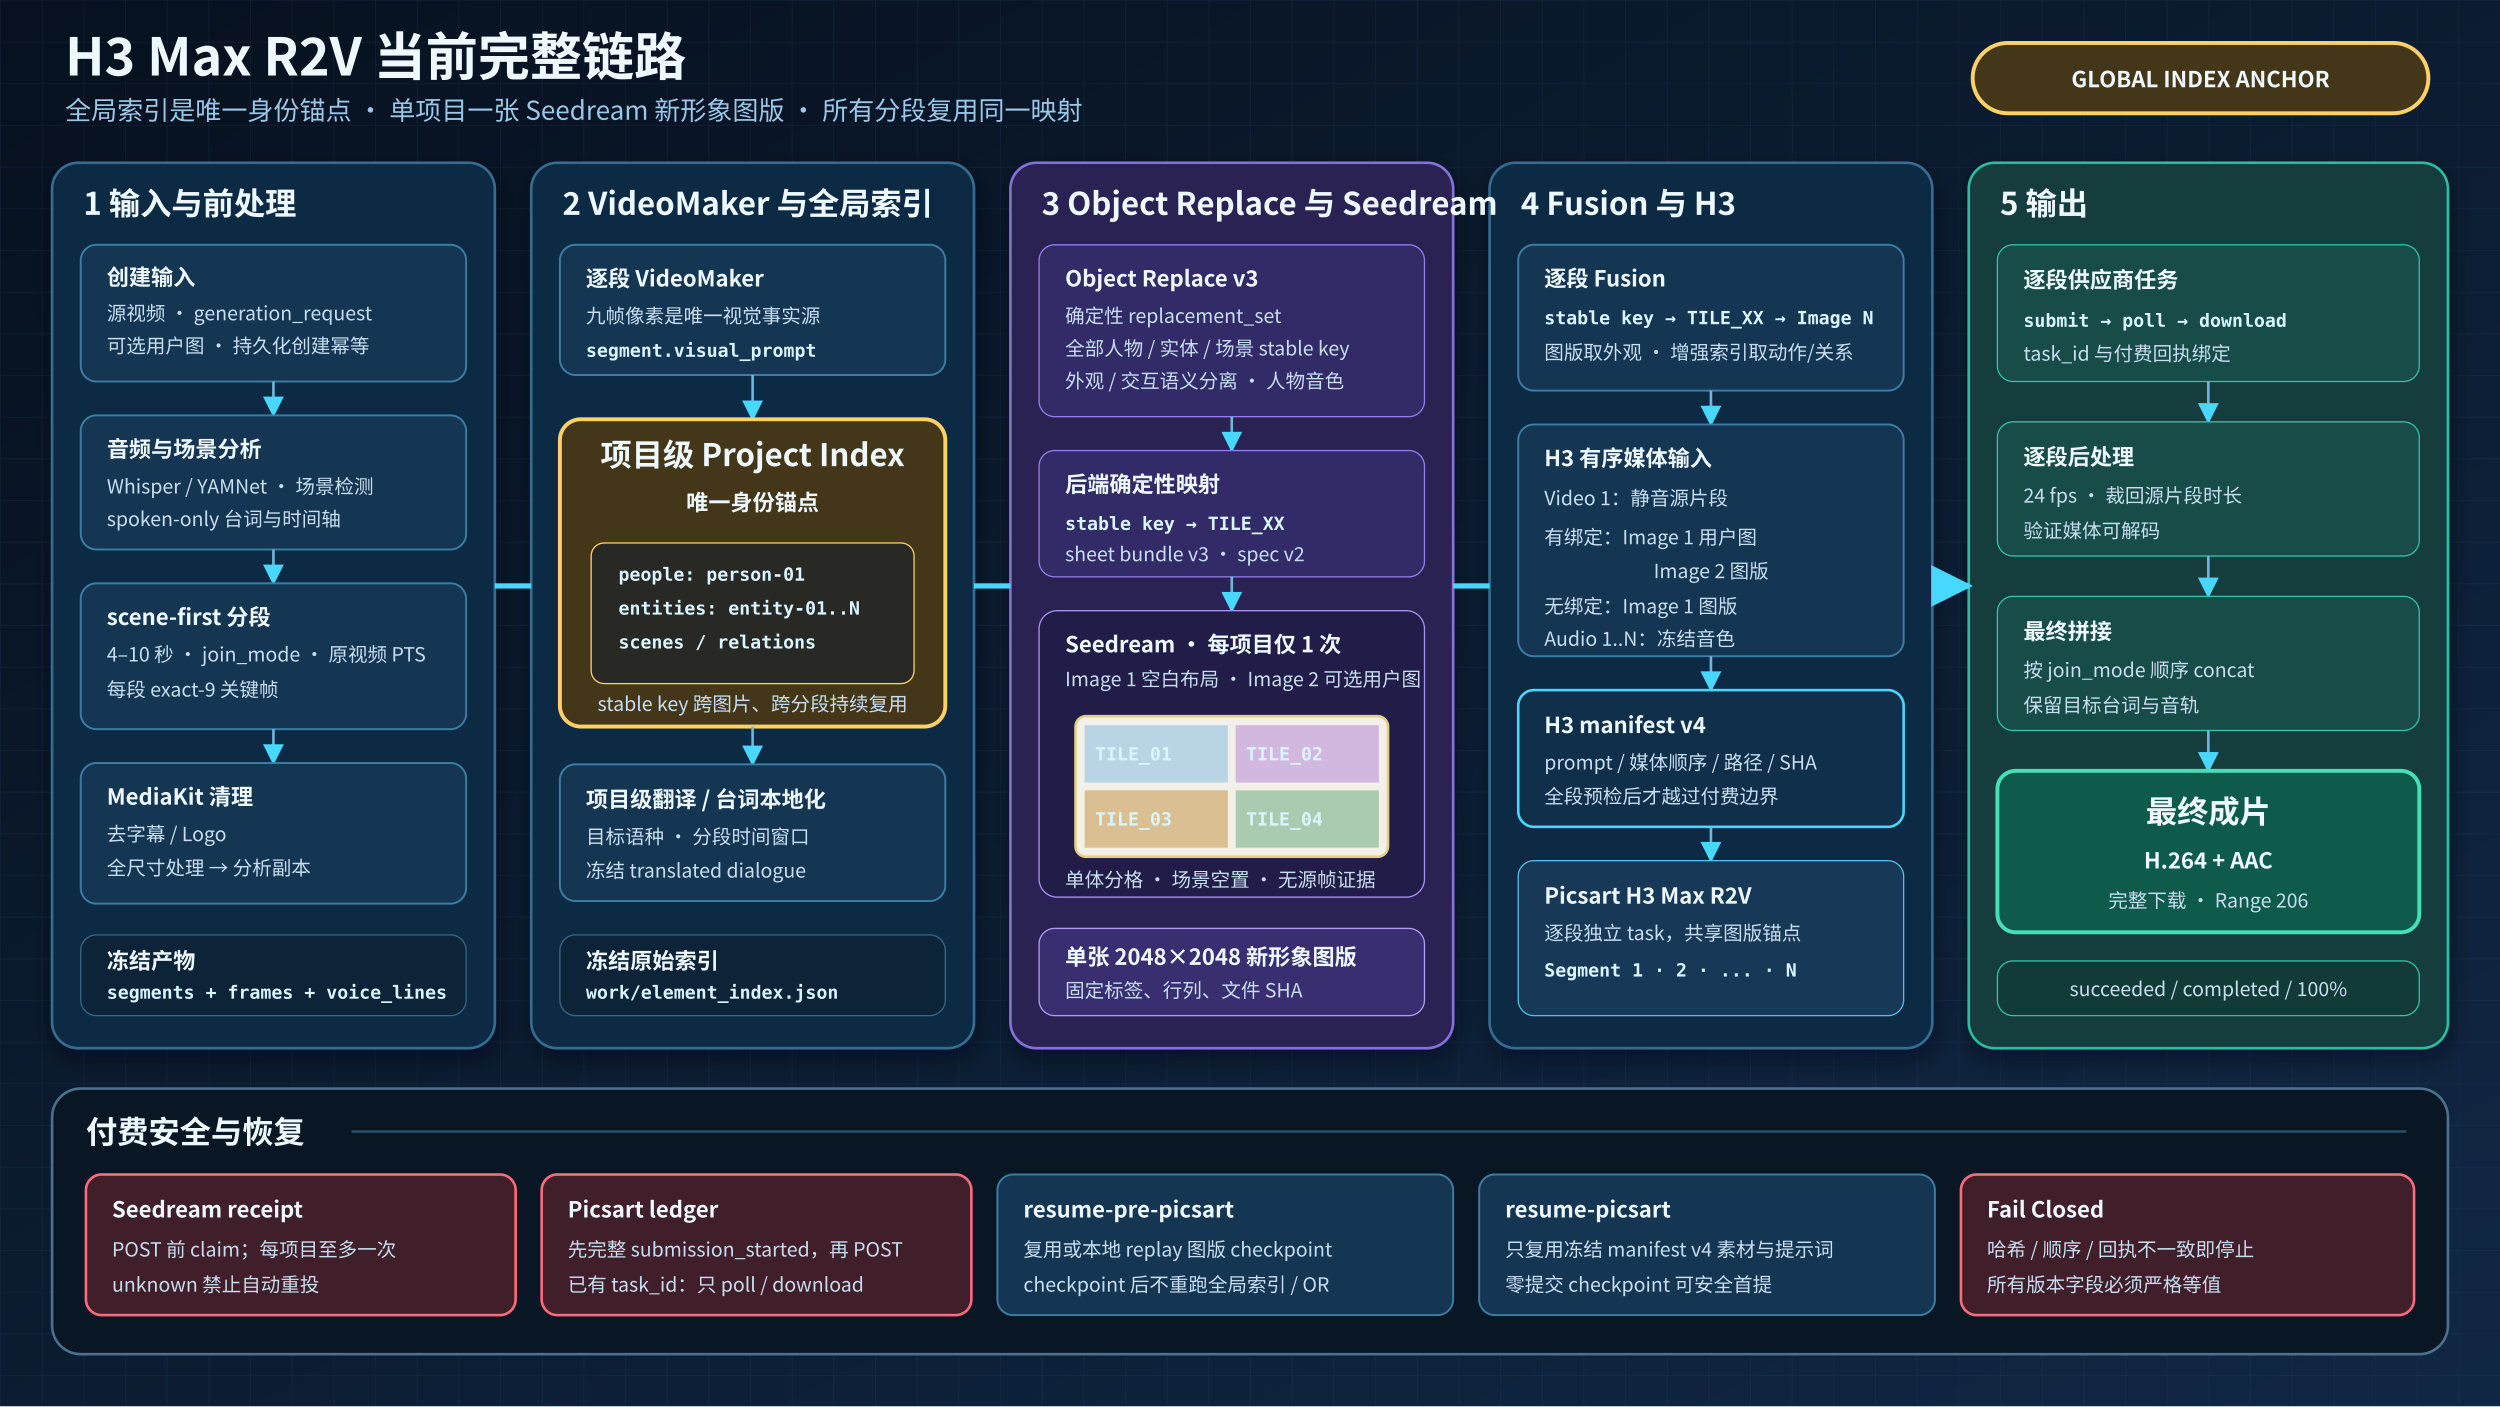
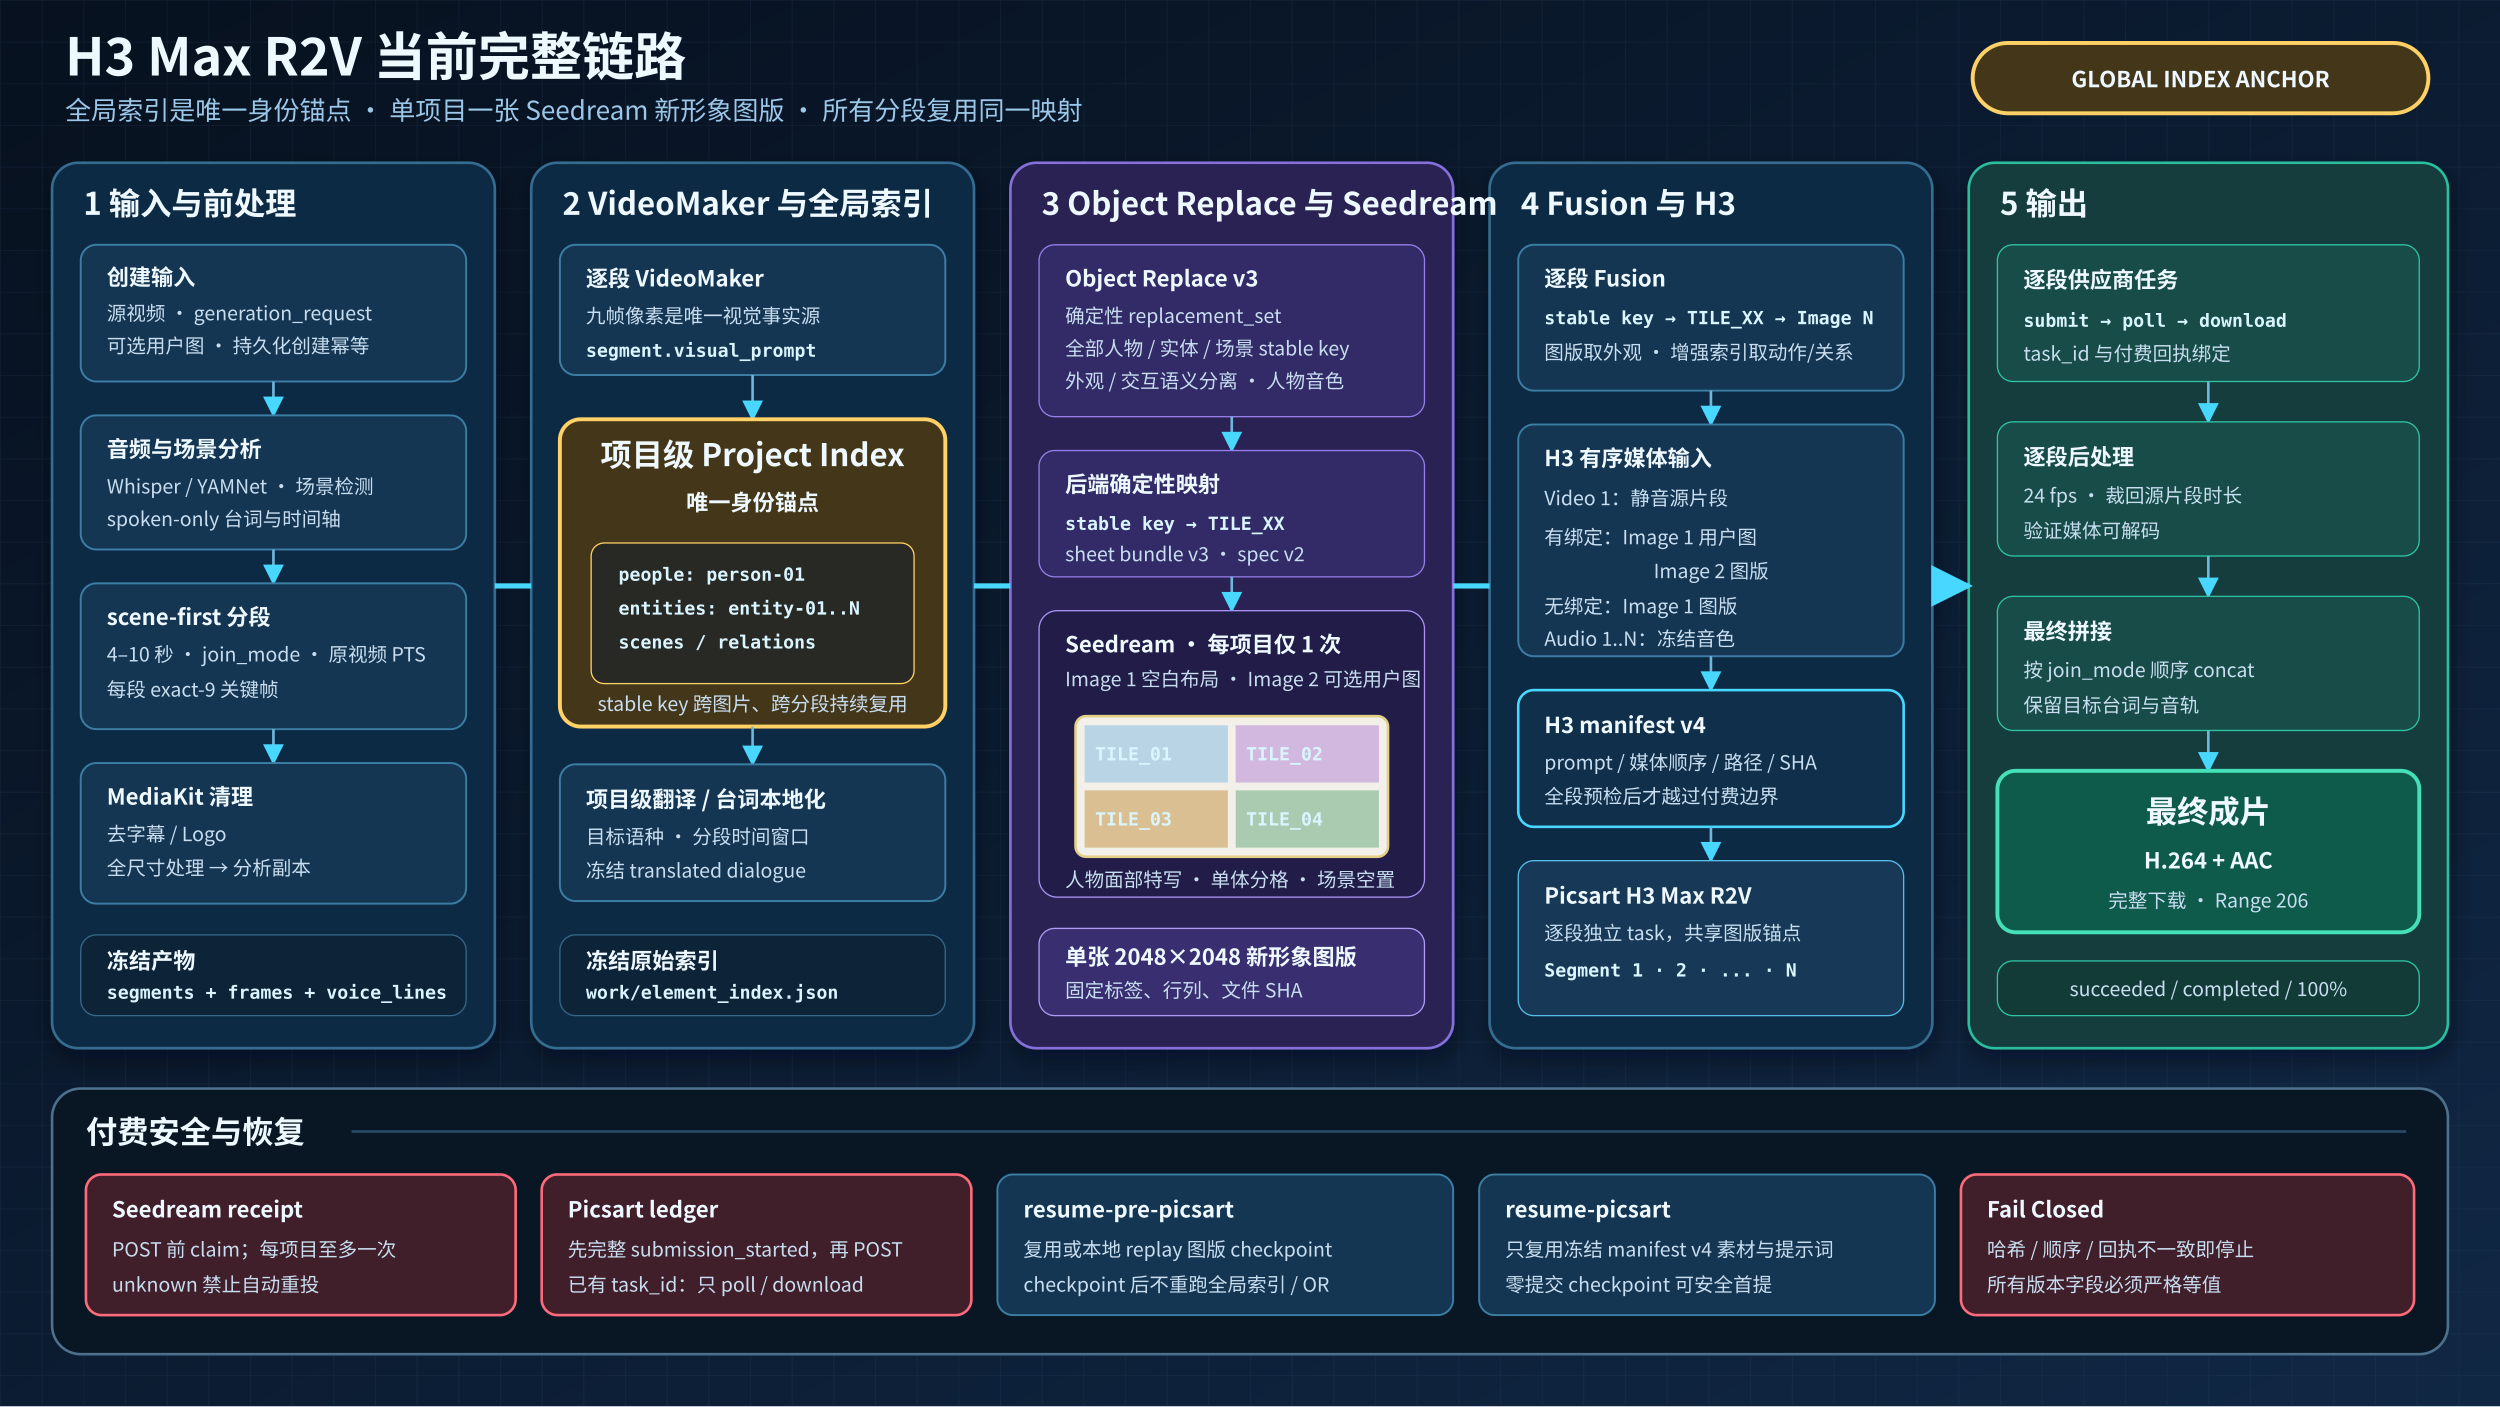
<svg xmlns="http://www.w3.org/2000/svg" width="1920" height="1080" viewBox="0 0 1920 1080" role="img" aria-labelledby="title desc">
  <defs>
    <linearGradient id="bg" x1="0" y1="0" x2="1" y2="1">
      <stop stop-color="#07111f" />
      <stop offset="1" stop-color="#102744" />
    </linearGradient>
    <pattern id="grid" width="32" height="32" patternUnits="userSpaceOnUse">
      <path d="M32 0H0V32" fill="none" stroke="#365672" stroke-width="1" opacity=".2" />
    </pattern>
    <filter id="shadow">
      <feDropShadow dy="7" stdDeviation="8" flood-color="#000814" flood-opacity=".45" />
    </filter>
    <marker id="arrow" viewBox="0 0 10 10" refX="9" refY="5" markerWidth="8" markerHeight="8" orient="auto">
      <path d="M0 0L10 5 0 10Z" fill="#48d8ff" />
    </marker>
    <style>
      .t{font-family:system-ui,"Noto Sans CJK SC","Microsoft YaHei",sans-serif;fill:#eef8ff}.title{font-size:40px;font-weight:750}.sub{font-size:20px;fill:#9bc7e8}.h{font-size:24px;font-weight:750}.n{font-size:17px;font-weight:650}.s{font-size:15px;fill:#c8def0}.m{font:600 14px ui-monospace,SFMono-Regular,Menlo,monospace;fill:#d9f5ff}.panel{fill:#102944;stroke:#356d91;stroke-width:2}.card{fill:#153653;stroke:#3b7da3;stroke-width:1.5}.gold{fill:#443719;stroke:#ffd166;stroke-width:3}.purple{fill:#292252;stroke:#8670dc;stroke-width:2}.green{fill:#123d3c;stroke:#2abe9e;stroke-width:2}.warn{fill:#401f2a;stroke:#ff6b7a;stroke-width:2}.flow{fill:none;stroke:#48d8ff;stroke-width:4;marker-end:url(#arrow)}.inner{fill:none;stroke:#6fb8dc;stroke-width:2;marker-end:url(#arrow)}
    </style>
  </defs>
  <rect width="1920" height="1080" fill="url(#bg)" />
  <rect width="1920" height="1080" fill="url(#grid)" />
  <text x="50" y="58" class="t title">H3 Max R2V 当前完整链路</text>
  <text x="50" y="92" class="t sub">全局索引是唯一身份锚点 · 单项目一张 Seedream 新形象图版 · 所有分段复用同一映射</text>
  <rect x="1515" y="33" width="350" height="54" rx="27" class="gold" />
  <text x="1690" y="67" text-anchor="middle" class="t n" fill="#ffe4a0">GLOBAL INDEX ANCHOR</text>
  <g filter="url(#shadow)">
    <rect x="40" y="125" width="340" height="680" rx="20" class="panel" />
    <rect x="408" y="125" width="340" height="680" rx="20" class="panel" />
    <rect x="776" y="125" width="340" height="680" rx="20" class="purple" />
    <rect x="1144" y="125" width="340" height="680" rx="20" class="panel" />
    <rect x="1512" y="125" width="368" height="680" rx="20" class="green" />
  </g>
  <path d="M380 450H408M748 450H776M1116 450H1144M1484 450H1512" class="flow" />
  <text x="64" y="165" class="t h">1  输入与前处理</text>
  <rect x="62" y="188" width="296" height="105" rx="12" class="card" />
  <text x="82" y="219" class="t n">创建输入</text>
  <text x="82" y="246" class="t s">源视频 · generation_request</text>
  <text x="82" y="271" class="t s">可选用户图 · 持久化创建幂等</text>
  <path d="M210 293V319" class="inner" />
  <rect x="62" y="319" width="296" height="103" rx="12" class="card" />
  <text x="82" y="351" class="t n">音频与场景分析</text>
  <text x="82" y="379" class="t s">Whisper / YAMNet · 场景检测</text>
  <text x="82" y="404" class="t s">spoken-only 台词与时间轴</text>
  <path d="M210 422V448" class="inner" />
  <rect x="62" y="448" width="296" height="112" rx="12" class="card" />
  <text x="82" y="480" class="t n">scene-first 分段</text>
  <text x="82" y="508" class="t s">4–10 秒 · join_mode · 原视频 PTS</text>
  <text x="82" y="535" class="t s">每段 exact-9 关键帧</text>
  <path d="M210 560V586" class="inner" />
  <rect x="62" y="586" width="296" height="108" rx="12" class="card" />
  <text x="82" y="618" class="t n">MediaKit 清理</text>
  <text x="82" y="646" class="t s">去字幕 / Logo</text>
  <text x="82" y="672" class="t s">全尺寸处理 → 分析副本</text>
  <rect x="62" y="718" width="296" height="62" rx="12" fill="#0d2338" stroke="#356887" />
  <text x="82" y="744" class="t n">冻结产物</text>
  <text x="82" y="767" class="t m">segments + frames + voice_lines</text>
  <text x="432" y="165" class="t h">2  VideoMaker 与全局索引</text>
  <rect x="430" y="188" width="296" height="100" rx="12" class="card" />
  <text x="450" y="220" class="t n">逐段 VideoMaker</text>
  <text x="450" y="248" class="t s">九帧像素是唯一视觉事实源</text>
  <text x="450" y="274" class="t m">segment.visual_prompt</text>
  <path d="M578 288V322" class="inner" />
  <rect x="430" y="322" width="296" height="236" rx="16" class="gold" />
  <text x="578" y="358" text-anchor="middle" class="t h" fill="#ffe4a0">项目级 Project Index</text>
  <text x="578" y="392" text-anchor="middle" class="t n" fill="#ffe4a0">唯一身份锚点</text>
  <rect x="454" y="417" width="248" height="108" rx="10" fill="#282824" stroke="#ffd166" />
  <text x="475" y="446" class="t m">people: person-01</text>
  <text x="475" y="472" class="t m">entities: entity-01..N</text>
  <text x="475" y="498" class="t m">scenes / relations</text>
  <text x="578" y="546" text-anchor="middle" class="t s" fill="#ffe4a0">stable key 跨图片、跨分段持续复用</text>
  <path d="M578 558V587" class="inner" />
  <rect x="430" y="587" width="296" height="105" rx="12" class="card" />
  <text x="450" y="620" class="t n">项目级翻译 / 台词本地化</text>
  <text x="450" y="648" class="t s">目标语种 · 分段时间窗口</text>
  <text x="450" y="674" class="t s">冻结 translated dialogue</text>
  <rect x="430" y="718" width="296" height="62" rx="12" fill="#0d2338" stroke="#356887" />
  <text x="450" y="744" class="t n">冻结原始索引</text>
  <text x="450" y="767" class="t m">work/element_index.json</text>
  <text x="800" y="165" class="t h">3  Object Replace 与 Seedream</text>
  <rect x="798" y="188" width="296" height="132" rx="12" fill="#332b68" stroke="#957eea" />
  <text x="818" y="220" class="t n">Object Replace v3</text>
  <text x="818" y="248" class="t s">确定性 replacement_set</text>
  <text x="818" y="273" class="t s">全部人物 / 实体 / 场景 stable key</text>
  <text x="818" y="298" class="t s">外观 / 交互语义分离 · 人物音色</text>
  <path d="M946 320V346" class="inner" />
  <rect x="798" y="346" width="296" height="97" rx="12" fill="#332b68" stroke="#957eea" />
  <text x="818" y="378" class="t n">后端确定性映射</text>
  <text x="818" y="407" class="t m">stable key → TILE_XX</text>
  <text x="818" y="431" class="t s">sheet bundle v3 · spec v2</text>
  <path d="M946 443V469" class="inner" />
  <rect x="798" y="469" width="296" height="220" rx="14" fill="#211d48" stroke="#aa92f3" />
  <text x="818" y="501" class="t n">Seedream · 每项目仅 1 次</text>
  <text x="818" y="527" class="t s">Image 1 空白布局 · Image 2 可选用户图</text>
  <g transform="translate(826 550)">
    <rect width="240" height="108" rx="8" fill="#f2f0e8" stroke="#e4cf87" stroke-width="2" />
    <rect x="7" y="7" width="110" height="44" fill="#b9d4e5" />
    <rect x="123" y="7" width="110" height="44" fill="#d2b8df" />
    <rect x="7" y="57" width="110" height="44" fill="#d9bf91" />
    <rect x="123" y="57" width="110" height="44" fill="#abcbb1" />
    <text x="15" y="34" class="t m" fill="#173044">TILE_01</text>
    <text x="131" y="34" class="t m" fill="#35223d">TILE_02</text>
    <text x="15" y="84" class="t m" fill="#3d2e19">TILE_03</text>
    <text x="131" y="84" class="t m" fill="#213c27">TILE_04</text>
  </g>
-   <text x="818" y="681" class="t s">单体分格 · 场景空置 · 无源帧证据</text>
+   <text x="818" y="681" class="t s">人物面部特写 · 单体分格 · 场景空置</text>
  <rect x="798" y="713" width="296" height="67" rx="12" fill="#392f70" stroke="#b09cf4" />
  <text x="818" y="741" class="t n">单张 2048×2048 新形象图版</text>
  <text x="818" y="766" class="t s">固定标签、行列、文件 SHA</text>
  <text x="1168" y="165" class="t h">4  Fusion 与 H3</text>
  <rect x="1166" y="188" width="296" height="112" rx="12" class="card" />
  <text x="1186" y="220" class="t n">逐段 Fusion</text>
  <text x="1186" y="249" class="t m">stable key → TILE_XX → Image N</text>
  <text x="1186" y="276" class="t s">图版取外观 · 增强索引取动作/关系</text>
  <path d="M1314 300V326" class="inner" />
  <rect x="1166" y="326" width="296" height="178" rx="12" class="card" />
  <text x="1186" y="358" class="t n">H3 有序媒体输入</text>
  <text x="1186" y="388" class="t s">Video 1：静音源片段</text>
  <text x="1186" y="418" class="t s">有绑定：Image 1 用户图</text>
  <text x="1270" y="444" class="t s">Image 2 图版</text>
  <text x="1186" y="471" class="t s">无绑定：Image 1 图版</text>
  <text x="1186" y="496" class="t s">Audio 1..N：冻结音色</text>
  <path d="M1314 504V530" class="inner" />
  <rect x="1166" y="530" width="296" height="105" rx="12" fill="#102f4b" stroke="#48d8ff" stroke-width="2" />
  <text x="1186" y="563" class="t n">H3 manifest v4</text>
  <text x="1186" y="591" class="t s">prompt / 媒体顺序 / 路径 / SHA</text>
  <text x="1186" y="617" class="t s">全段预检后才越过付费边界</text>
  <path d="M1314 635V661" class="inner" />
  <rect x="1166" y="661" width="296" height="119" rx="12" fill="#173957" stroke="#55bee8" />
  <text x="1186" y="694" class="t n">Picsart H3 Max R2V</text>
  <text x="1186" y="722" class="t s">逐段独立 task，共享图版锚点</text>
  <text x="1186" y="750" class="t m">Segment 1 · 2 · ... · N</text>
  <text x="1536" y="165" class="t h">5  输出</text>
  <rect x="1534" y="188" width="324" height="105" rx="12" fill="#174c48" stroke="#2fc4a3" />
  <text x="1554" y="221" class="t n">逐段供应商任务</text>
  <text x="1554" y="251" class="t m">submit → poll → download</text>
  <text x="1554" y="277" class="t s">task_id 与付费回执绑定</text>
  <path d="M1696 293V324" class="inner" />
  <rect x="1534" y="324" width="324" height="103" rx="12" fill="#174c48" stroke="#2fc4a3" />
  <text x="1554" y="357" class="t n">逐段后处理</text>
  <text x="1554" y="386" class="t s">24 fps · 裁回源片段时长</text>
  <text x="1554" y="413" class="t s">验证媒体可解码</text>
  <path d="M1696 427V458" class="inner" />
  <rect x="1534" y="458" width="324" height="103" rx="12" fill="#174c48" stroke="#2fc4a3" />
  <text x="1554" y="491" class="t n">最终拼接</text>
  <text x="1554" y="520" class="t s">按 join_mode 顺序 concat</text>
  <text x="1554" y="547" class="t s">保留目标台词与音轨</text>
  <path d="M1696 561V592" class="inner" />
  <rect x="1534" y="592" width="324" height="124" rx="14" fill="#0e5a4b" stroke="#45e0b7" stroke-width="3" />
  <text x="1696" y="632" text-anchor="middle" class="t h">最终成片</text>
  <text x="1696" y="667" text-anchor="middle" class="t n">H.264 + AAC</text>
  <text x="1696" y="697" text-anchor="middle" class="t s">完整下载 · Range 206</text>
  <rect x="1534" y="738" width="324" height="42" rx="12" fill="#123b37" stroke="#2fc4a3" />
  <text x="1696" y="765" text-anchor="middle" class="t s">succeeded / completed / 100%</text>
  <rect x="40" y="836" width="1840" height="204" rx="22" fill="#091725" stroke="#4d708c" stroke-width="2" />
  <text x="66" y="878" class="t h">付费安全与恢复</text>
  <path d="M270 869H1848" stroke="#284b66" stroke-width="2" />
  <rect x="66" y="902" width="330" height="108" rx="12" class="warn" />
  <text x="86" y="935" class="t n">Seedream receipt</text>
  <text x="86" y="965" class="t s">POST 前 claim；每项目至多一次</text>
  <text x="86" y="992" class="t s">unknown 禁止自动重投</text>
  <rect x="416" y="902" width="330" height="108" rx="12" class="warn" />
  <text x="436" y="935" class="t n">Picsart ledger</text>
  <text x="436" y="965" class="t s">先完整 submission_started，再 POST</text>
  <text x="436" y="992" class="t s">已有 task_id：只 poll / download</text>
  <rect x="766" y="902" width="350" height="108" rx="12" class="card" />
  <text x="786" y="935" class="t n">resume-pre-picsart</text>
  <text x="786" y="965" class="t s">复用或本地 replay 图版 checkpoint</text>
  <text x="786" y="992" class="t s">checkpoint 后不重跑全局索引 / OR</text>
  <rect x="1136" y="902" width="350" height="108" rx="12" class="card" />
  <text x="1156" y="935" class="t n">resume-picsart</text>
  <text x="1156" y="965" class="t s">只复用冻结 manifest v4 素材与提示词</text>
  <text x="1156" y="992" class="t s">零提交 checkpoint 可安全首提</text>
  <rect x="1506" y="902" width="348" height="108" rx="12" class="warn" />
  <text x="1526" y="935" class="t n">Fail Closed</text>
  <text x="1526" y="965" class="t s">哈希 / 顺序 / 回执不一致即停止</text>
  <text x="1526" y="992" class="t s">所有版本字段必须严格等值</text>
</svg>
